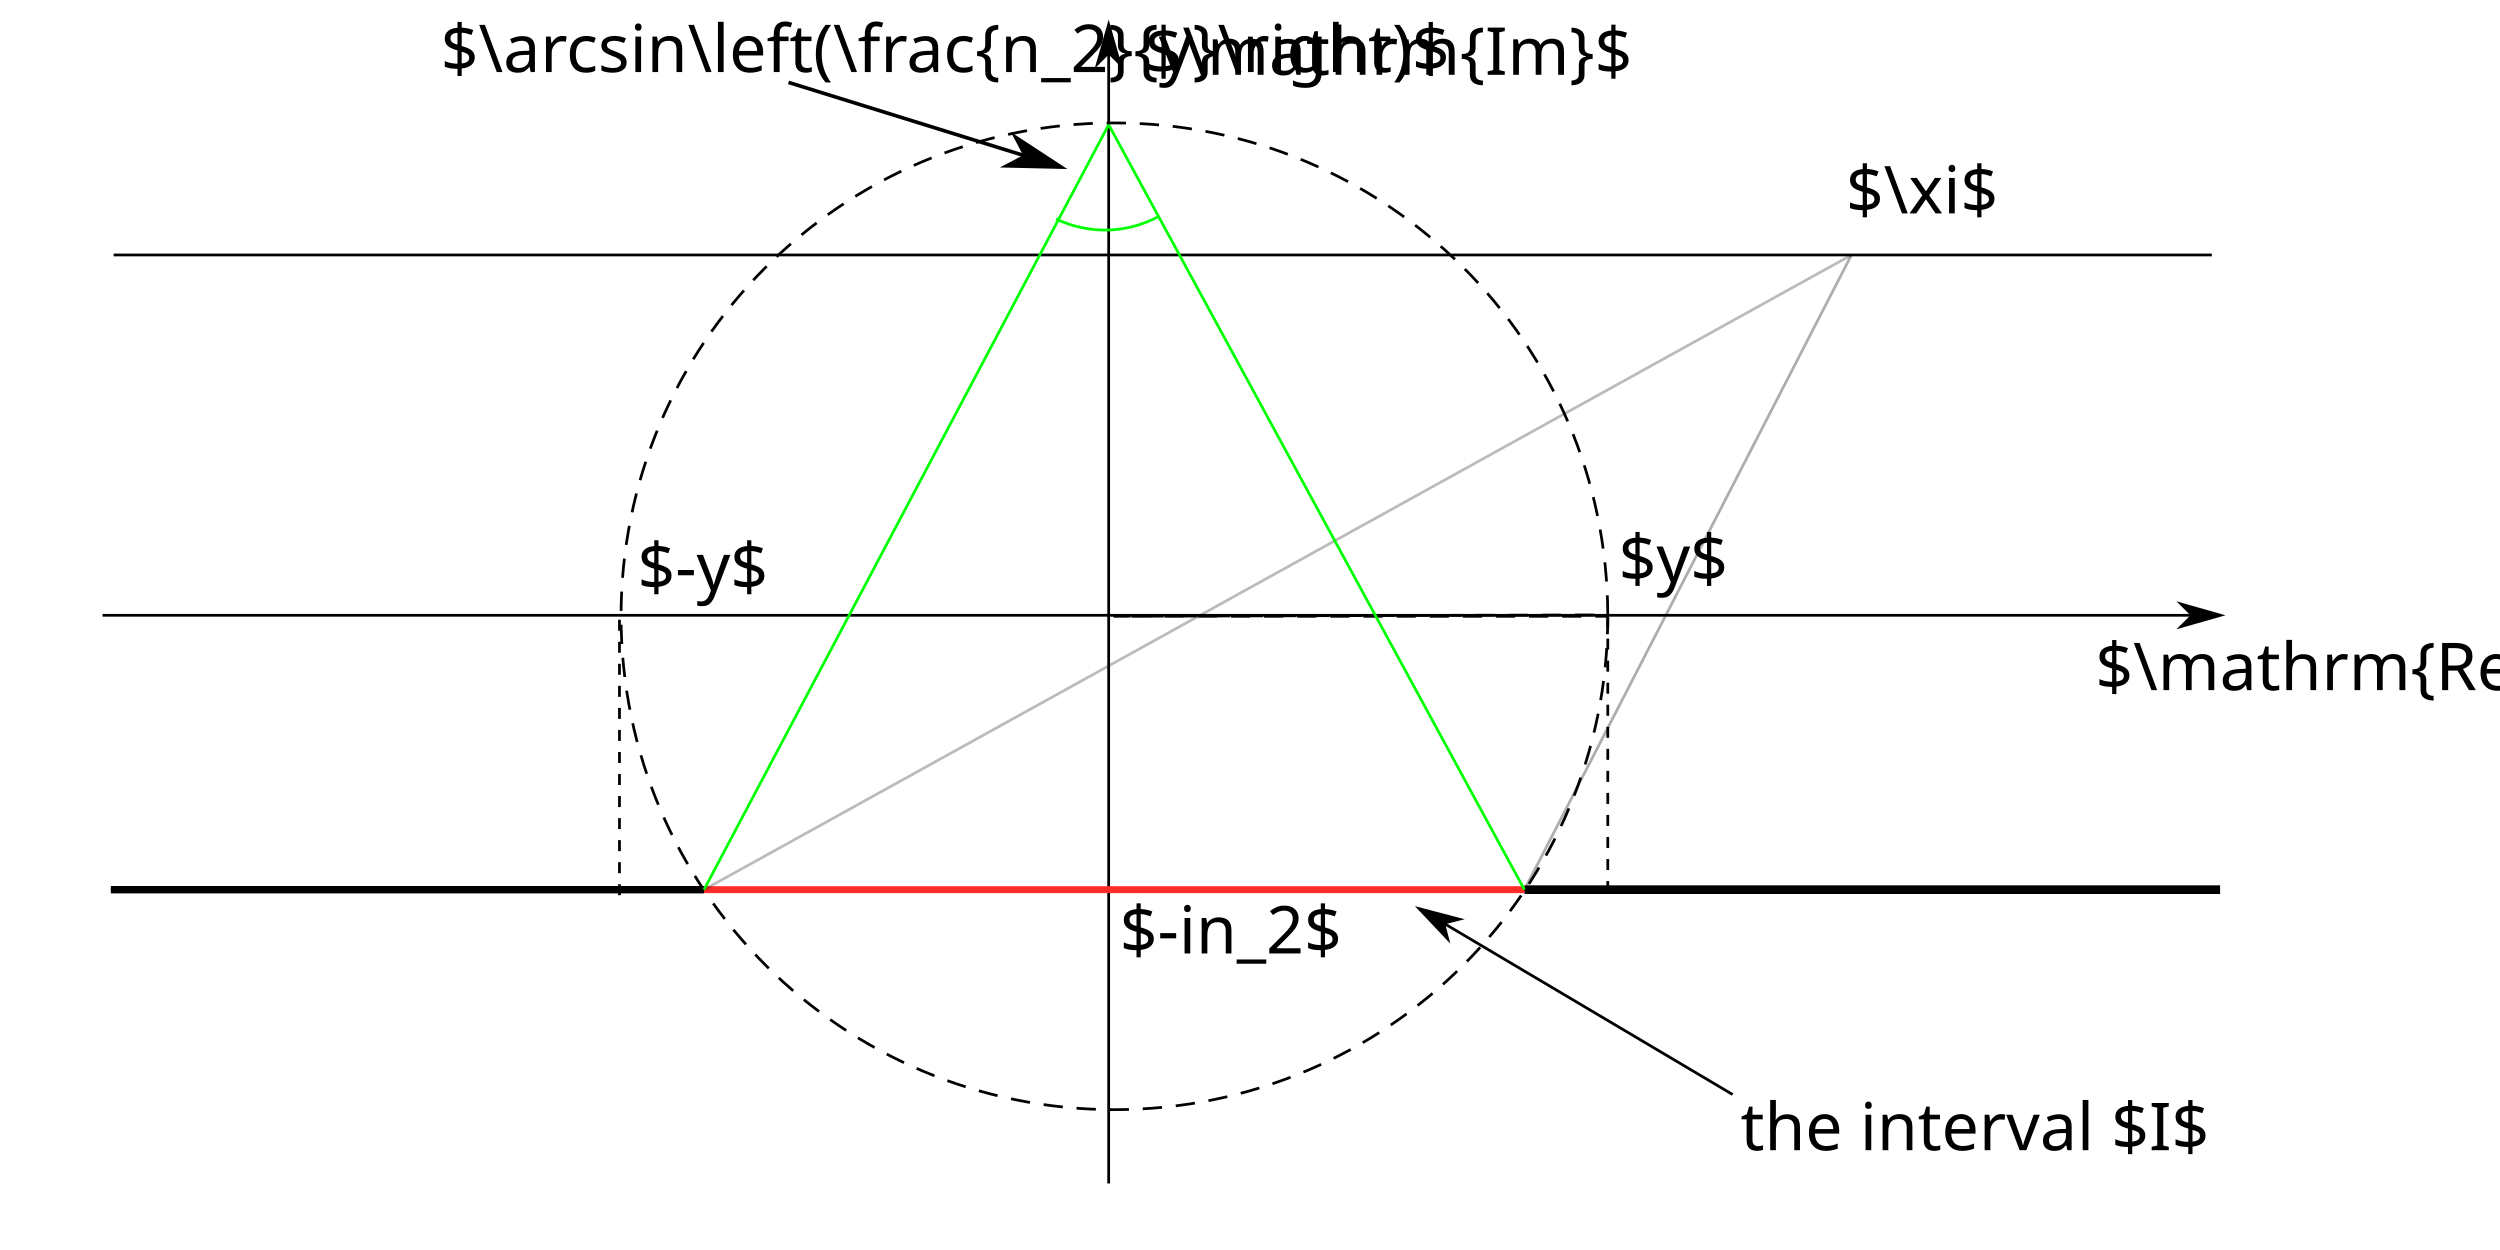
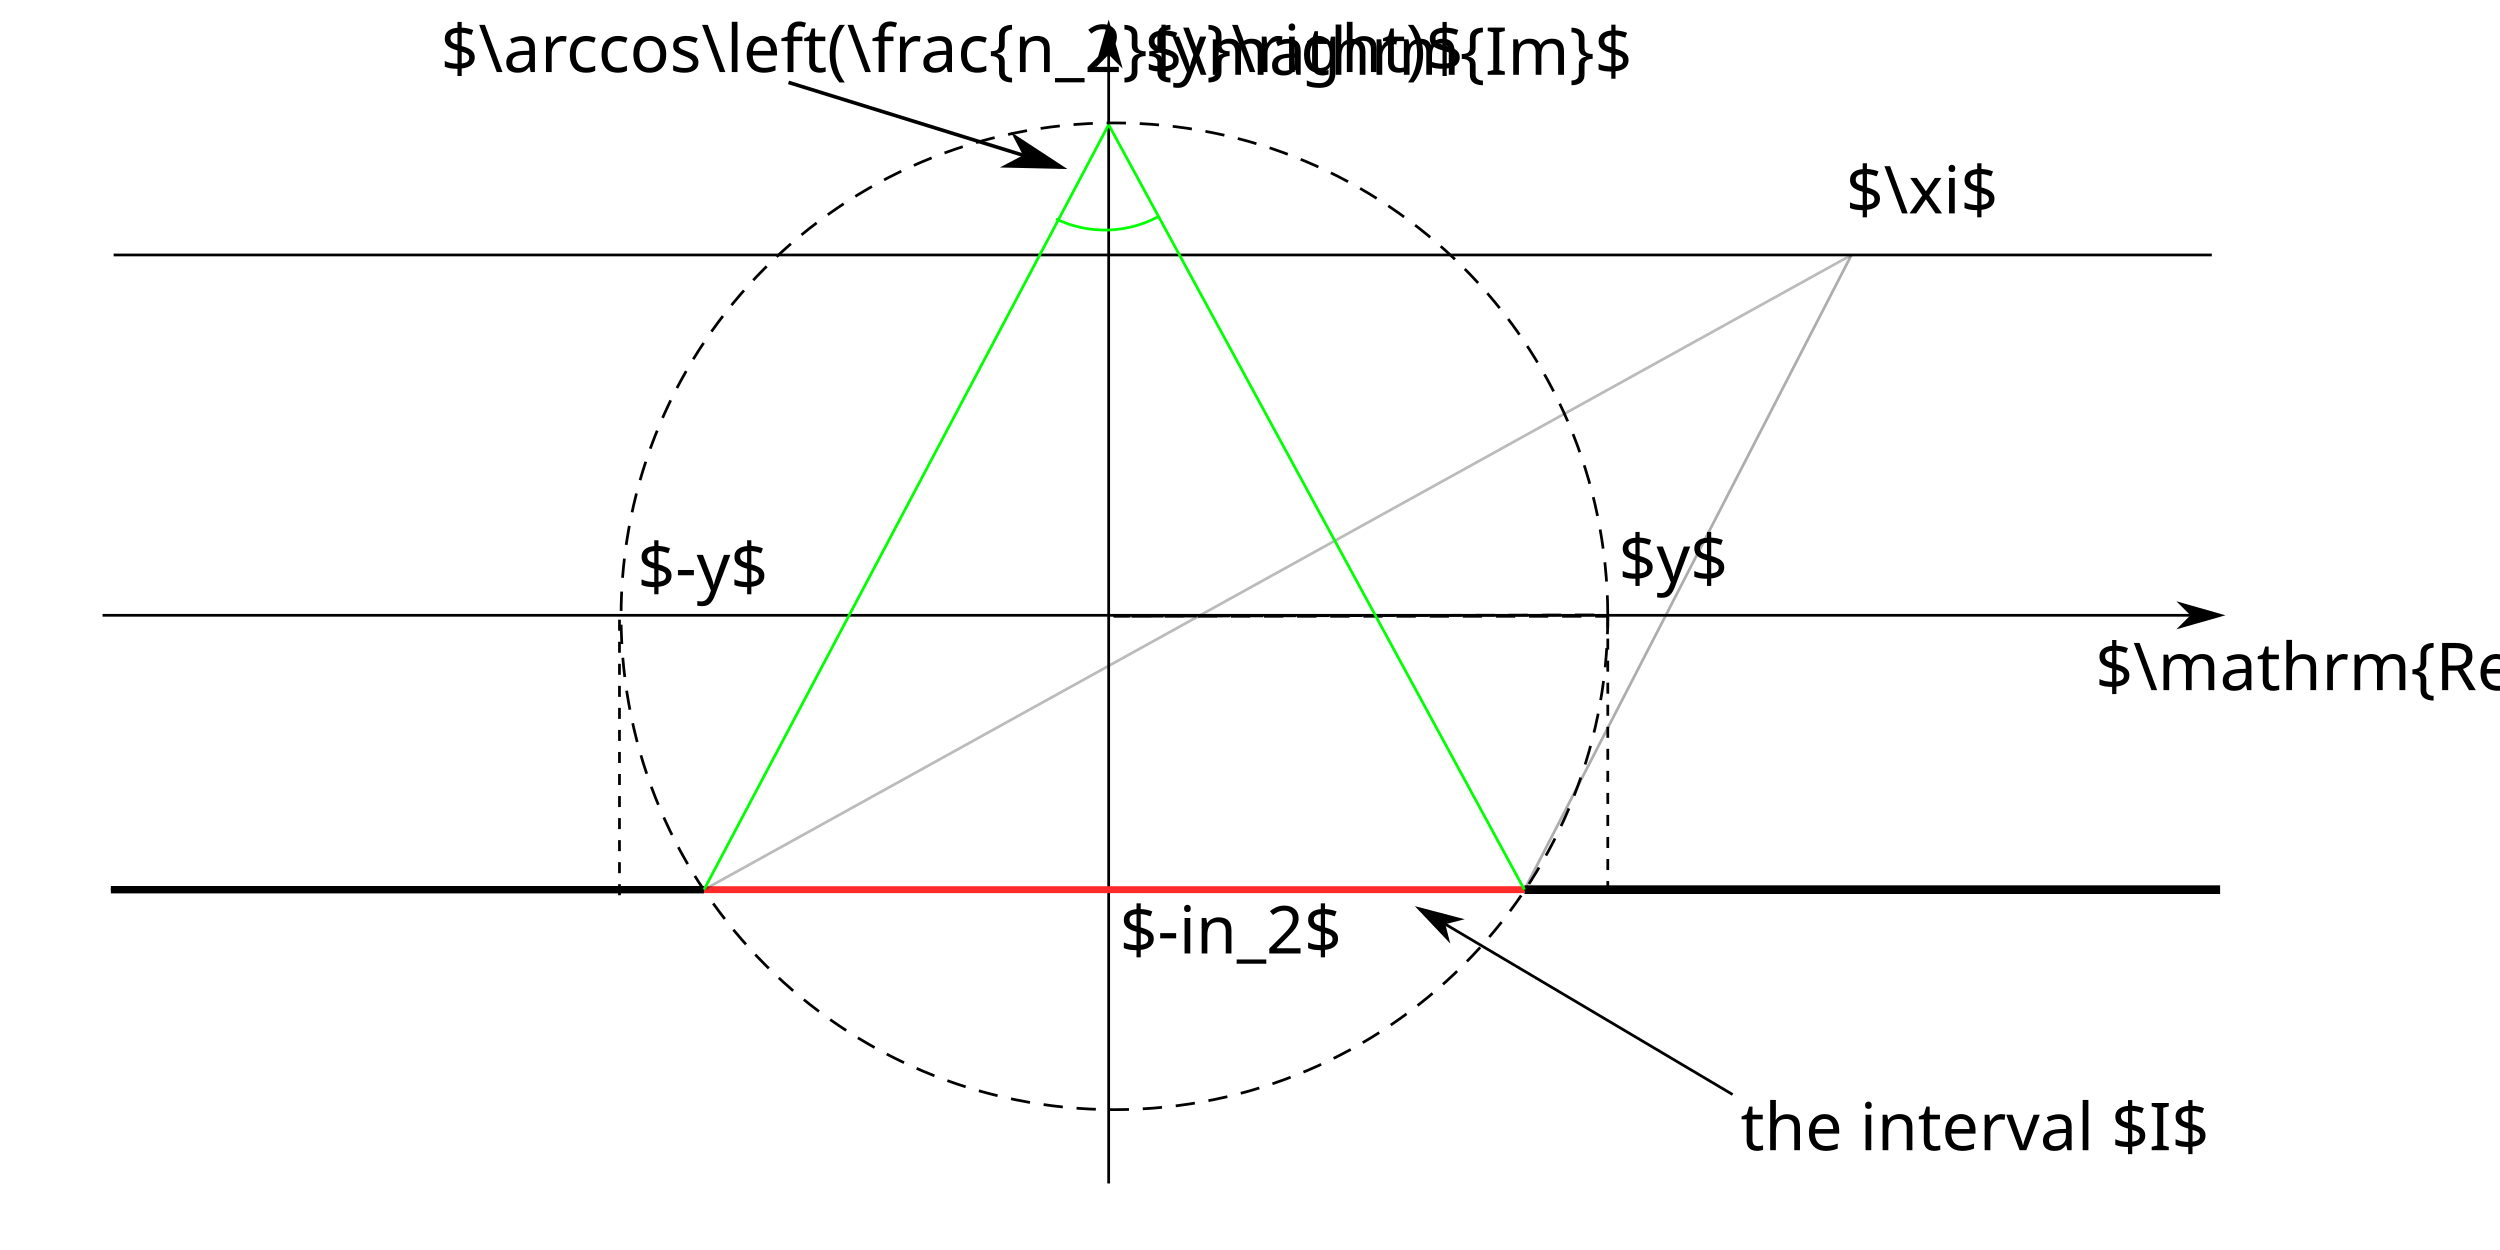
<svg xmlns="http://www.w3.org/2000/svg" width="240mm" height="120mm" viewBox="0 0 240 120" version="1.1" id="svg8">
  <defs id="defs2">
    <marker orient="auto" refY="0.0" refX="0.0" id="marker918" style="overflow:visible;">
      <path id="path916" d="M 0.0,0.0 L 5.0,-5.0 L -12.5,0.0 L 5.0,5.0 L 0.0,0.0 z " style="fill-rule:evenodd;stroke:#000000;stroke-width:1pt;stroke-opacity:1;fill:#000000;fill-opacity:1" transform="scale(0.8) rotate(180) translate(12.5,0)" />
    </marker>
    <marker orient="auto" refY="0.0" refX="0.0" id="marker887" style="overflow:visible;">
      <path id="path885" d="M 0.0,0.0 L 5.0,-5.0 L -12.5,0.0 L 5.0,5.0 L 0.0,0.0 z " style="fill-rule:evenodd;stroke:#000000;stroke-width:1pt;stroke-opacity:1;fill:#000000;fill-opacity:1" transform="scale(0.8) rotate(180) translate(12.5,0)" />
    </marker>
    <marker style="overflow:visible;" id="marker1114" refX="0.0" refY="0.0" orient="auto">
      <path transform="scale(0.8) rotate(180) translate(12.5,0)" style="fill-rule:evenodd;stroke:#000000;stroke-width:1pt;stroke-opacity:1;fill:#000000;fill-opacity:1" d="M 0.0,0.0 L 5.0,-5.0 L -12.5,0.0 L 5.0,5.0 L 0.0,0.0 z " id="path1112" />
    </marker>
    <marker orient="auto" refY="0.0" refX="0.0" id="Arrow1Lend" style="overflow:visible;">
      <path id="path823" d="M 0.0,0.0 L 5.0,-5.0 L -12.5,0.0 L 5.0,5.0 L 0.0,0.0 z " style="fill-rule:evenodd;stroke:#000000;stroke-width:1pt;stroke-opacity:1;fill:#000000;fill-opacity:1" transform="scale(0.8) rotate(180) translate(12.5,0)" />
    </marker>
  </defs>
  <g id="layer1" transform="translate(0,-177)">
    <path style="fill:none;stroke:#000000;stroke-width:0.265;stroke-linecap:butt;stroke-linejoin:miter;stroke-opacity:1;stroke-miterlimit:4;stroke-dasharray:none;marker-end:url(#Arrow1Lend)" d="m 9.845,236.068 c 67.762,0 135.524,0 203.285,0" id="path816" />
    <path style="fill:none;stroke:#000000;stroke-width:0.265px;stroke-linecap:butt;stroke-linejoin:miter;stroke-opacity:1;marker-end:url(#marker1114)" d="m 106.432,290.614 c 0,-37.074 0,-74.148 0,-111.222" id="path1102" />
    <path style="fill:none;stroke:#000000;stroke-width:0.265;stroke-linecap:butt;stroke-linejoin:miter;stroke-opacity:1;stroke-miterlimit:4;stroke-dasharray:2.117,2.117;stroke-dashoffset:0" d="m 10.643,262.41 c 67.407,0 134.814,0 202.221,0" id="path1140" />
    <text xml:space="preserve" style="font-style:normal;font-weight:normal;font-size:6.35px;line-height:1.25;font-family:sans-serif;letter-spacing:0px;word-spacing:0px;fill:#000000;fill-opacity:1;stroke:none;stroke-width:0.265" x="107.496" y="268.529" id="text1146">
      <tspan id="tspan1144" x="107.496" y="268.529" style="stroke-width:0.265">$-in_2$</tspan>
    </text>
    <text xml:space="preserve" style="font-style:normal;font-weight:normal;font-size:6.35px;line-height:1.25;font-family:sans-serif;letter-spacing:0px;word-spacing:0px;fill:#000000;fill-opacity:1;stroke:none;stroke-width:0.265" x="201.157" y="243.252" id="text1150">
      <tspan id="tspan1148" x="201.157" y="243.252" style="stroke-width:0.265">$\mathrm{Re}$</tspan>
    </text>
    <text xml:space="preserve" style="font-style:normal;font-weight:normal;font-size:6.35px;line-height:1.25;font-family:sans-serif;letter-spacing:0px;word-spacing:0px;fill:#000000;fill-opacity:1;stroke:none;stroke-width:0.265" x="109.891" y="184.182" id="text1154">
      <tspan id="tspan1152" x="109.891" y="184.182" style="stroke-width:0.265">$\mathrm{Im}$</tspan>
    </text>
    <path style="fill:none;stroke:#000000;stroke-width:0.713;stroke-linecap:butt;stroke-linejoin:miter;stroke-miterlimit:4;stroke-dasharray:none;stroke-opacity:1" d="m 10.643,262.41 c 18.981,0 37.961,0 56.941,0" id="path1158" />
    <path style="fill:none;stroke:#000000;stroke-width:0.831;stroke-linecap:butt;stroke-linejoin:miter;stroke-miterlimit:4;stroke-dasharray:none;stroke-opacity:1" d="m 146.344,262.41 c 22.262,0 44.524,0 66.786,0" id="path1158-6" />
    <path style="fill:none;fill-opacity:1;stroke:#010000;stroke-width:0.265;stroke-linecap:square;stroke-linejoin:round;stroke-miterlimit:4;stroke-dasharray:1.59, 1.59;stroke-dashoffset:0;stroke-opacity:1;marker-start:none;marker-end:none;paint-order:markers fill stroke" id="path1180" d="m 154.347,236.165 a 47.362,47.362 0 0 1 -47.329,47.362 47.362,47.362 0 0 1 -47.396,-47.296 47.362,47.362 0 0 1 47.262,-47.429 47.362,47.362 0 0 1 47.462,47.229 l -47.362,0.133 z" />
    <path style="fill:none;stroke:#000000;stroke-width:0.265;stroke-linecap:butt;stroke-linejoin:miter;stroke-miterlimit:4;stroke-dasharray:1.058, 1.058;stroke-dashoffset:0;stroke-opacity:1" d="M 59.469,262.942 V 236.334" id="path1216" />
    <path style="fill:none;stroke:#000000;stroke-width:0.265;stroke-linecap:butt;stroke-linejoin:miter;stroke-miterlimit:4;stroke-dasharray:1.058, 1.058;stroke-dashoffset:0;stroke-opacity:1" d="M 154.347,262.64 V 236.032" id="path1218" />
    <text xml:space="preserve" style="font-style:normal;font-weight:normal;font-size:6.35px;line-height:1.25;font-family:sans-serif;letter-spacing:0px;word-spacing:0px;fill:#000000;fill-opacity:1;stroke:none;stroke-width:0.265" x="61.198" y="233.673" id="text1222">
      <tspan id="tspan1220" x="61.198" y="233.673" style="stroke-width:0.265">$-y$</tspan>
    </text>
    <text xml:space="preserve" style="font-style:normal;font-weight:normal;font-size:6.35px;line-height:1.25;font-family:sans-serif;letter-spacing:0px;word-spacing:0px;fill:#000000;fill-opacity:1;stroke:none;stroke-width:0.265" x="155.391" y="232.875" id="text1226">
      <tspan id="tspan1224" x="155.391" y="232.875" style="stroke-width:0.265">$y$</tspan>
    </text>
    <path style="fill:#ff2a2a;stroke:#ff2a2a;stroke-width:0.665;stroke-linecap:butt;stroke-linejoin:miter;stroke-opacity:1;stroke-miterlimit:4;stroke-dasharray:none" d="m 67.584,262.41 c 26.165,0 52.507,10e-6 78.76,10e-6" id="path859" />
    <path style="fill:none;stroke:#000000;stroke-width:0.268px;stroke-linecap:butt;stroke-linejoin:miter;stroke-opacity:1;marker-end:url(#marker887)" d="M 166.331,282.074 C 156.312,276.134 146.292,270.194 136.272,264.253" id="path875" />
    <text xml:space="preserve" style="font-style:normal;font-weight:normal;font-size:6.35px;line-height:1.25;font-family:sans-serif;letter-spacing:0px;word-spacing:0px;fill:#000000;fill-opacity:1;stroke:none;stroke-width:0.265" x="167.098" y="287.421" id="text1443">
      <tspan id="tspan1441" x="167.098" y="287.421" style="stroke-width:0.265">the interval $I$</tspan>
    </text>
    <path style="fill:none;stroke:#000000;stroke-width:0.265px;stroke-linecap:butt;stroke-linejoin:miter;stroke-opacity:1" d="m 10.909,201.477 c 67.141,0 134.282,0 201.423,0" id="path870" />
    <path style="fill:none;stroke:#000000;stroke-width:0.265px;stroke-linecap:butt;stroke-linejoin:miter;stroke-opacity:0.266" d="M 67.584,262.41 C 104.304,242.099 141.023,221.788 177.742,201.477" id="path892" />
    <path style="fill:none;stroke:#000000;stroke-width:0.265px;stroke-linecap:butt;stroke-linejoin:miter;stroke-opacity:0.322" d="m 146.344,262.41 c 10.466,-20.311 20.932,-40.622 31.397,-60.932" id="path896" />
    <text xml:space="preserve" style="font-style:normal;font-weight:normal;font-size:6.35px;line-height:1.25;font-family:sans-serif;letter-spacing:0px;word-spacing:0px;fill:#000000;fill-opacity:1;stroke:none;stroke-width:0.265" x="177.209" y="197.486" id="text910">
      <tspan id="tspan908" x="177.209" y="197.486" style="stroke-width:0.265">$\xi$</tspan>
    </text>
    <path style="fill:none;stroke:#00ff00;stroke-width:0.265px;stroke-linecap:butt;stroke-linejoin:miter;stroke-opacity:1" d="m 106.432,188.971 39.912,73.438" id="path878" />
    <path style="fill:none;stroke:#00ff00;stroke-width:0.265px;stroke-linecap:butt;stroke-linejoin:miter;stroke-opacity:1" d="M 106.432,188.971 67.584,262.41" id="path882" />
    <path style="fill:none;stroke:#00ff00;stroke-width:0.265px;stroke-linecap:butt;stroke-linejoin:miter;stroke-opacity:1" d="m 101.377,198.018 c 1.567,0.754 3.318,1.122 5.056,1.064 1.647,-0.055 3.281,-0.493 4.735,-1.269" id="path884" />
    <path style="fill:none;stroke:#000000;stroke-width:0.351;stroke-linecap:butt;stroke-linejoin:miter;stroke-miterlimit:4;stroke-dasharray:none;stroke-opacity:1;marker-end:url(#marker918)" d="m 75.696,184.911 26.124,8.113" id="path906" />
    <text xml:space="preserve" style="font-style:normal;font-weight:normal;font-size:6.35px;line-height:1.25;font-family:sans-serif;letter-spacing:0px;word-spacing:0px;fill:#000000;fill-opacity:1;stroke:none;stroke-width:0.265" x="42.307" y="183.916" id="text1042">
-       <tspan id="tspan1040" x="42.307" y="183.916" style="stroke-width:0.265">$\arcsin\left(\frac{n_2}{y}\right)$</tspan>
+       <tspan id="tspan1040" x="42.307" y="183.916" style="stroke-width:0.265">$\arccos\left(\frac{n_2}{y}\right)$</tspan>
    </text>
  </g>
</svg>
